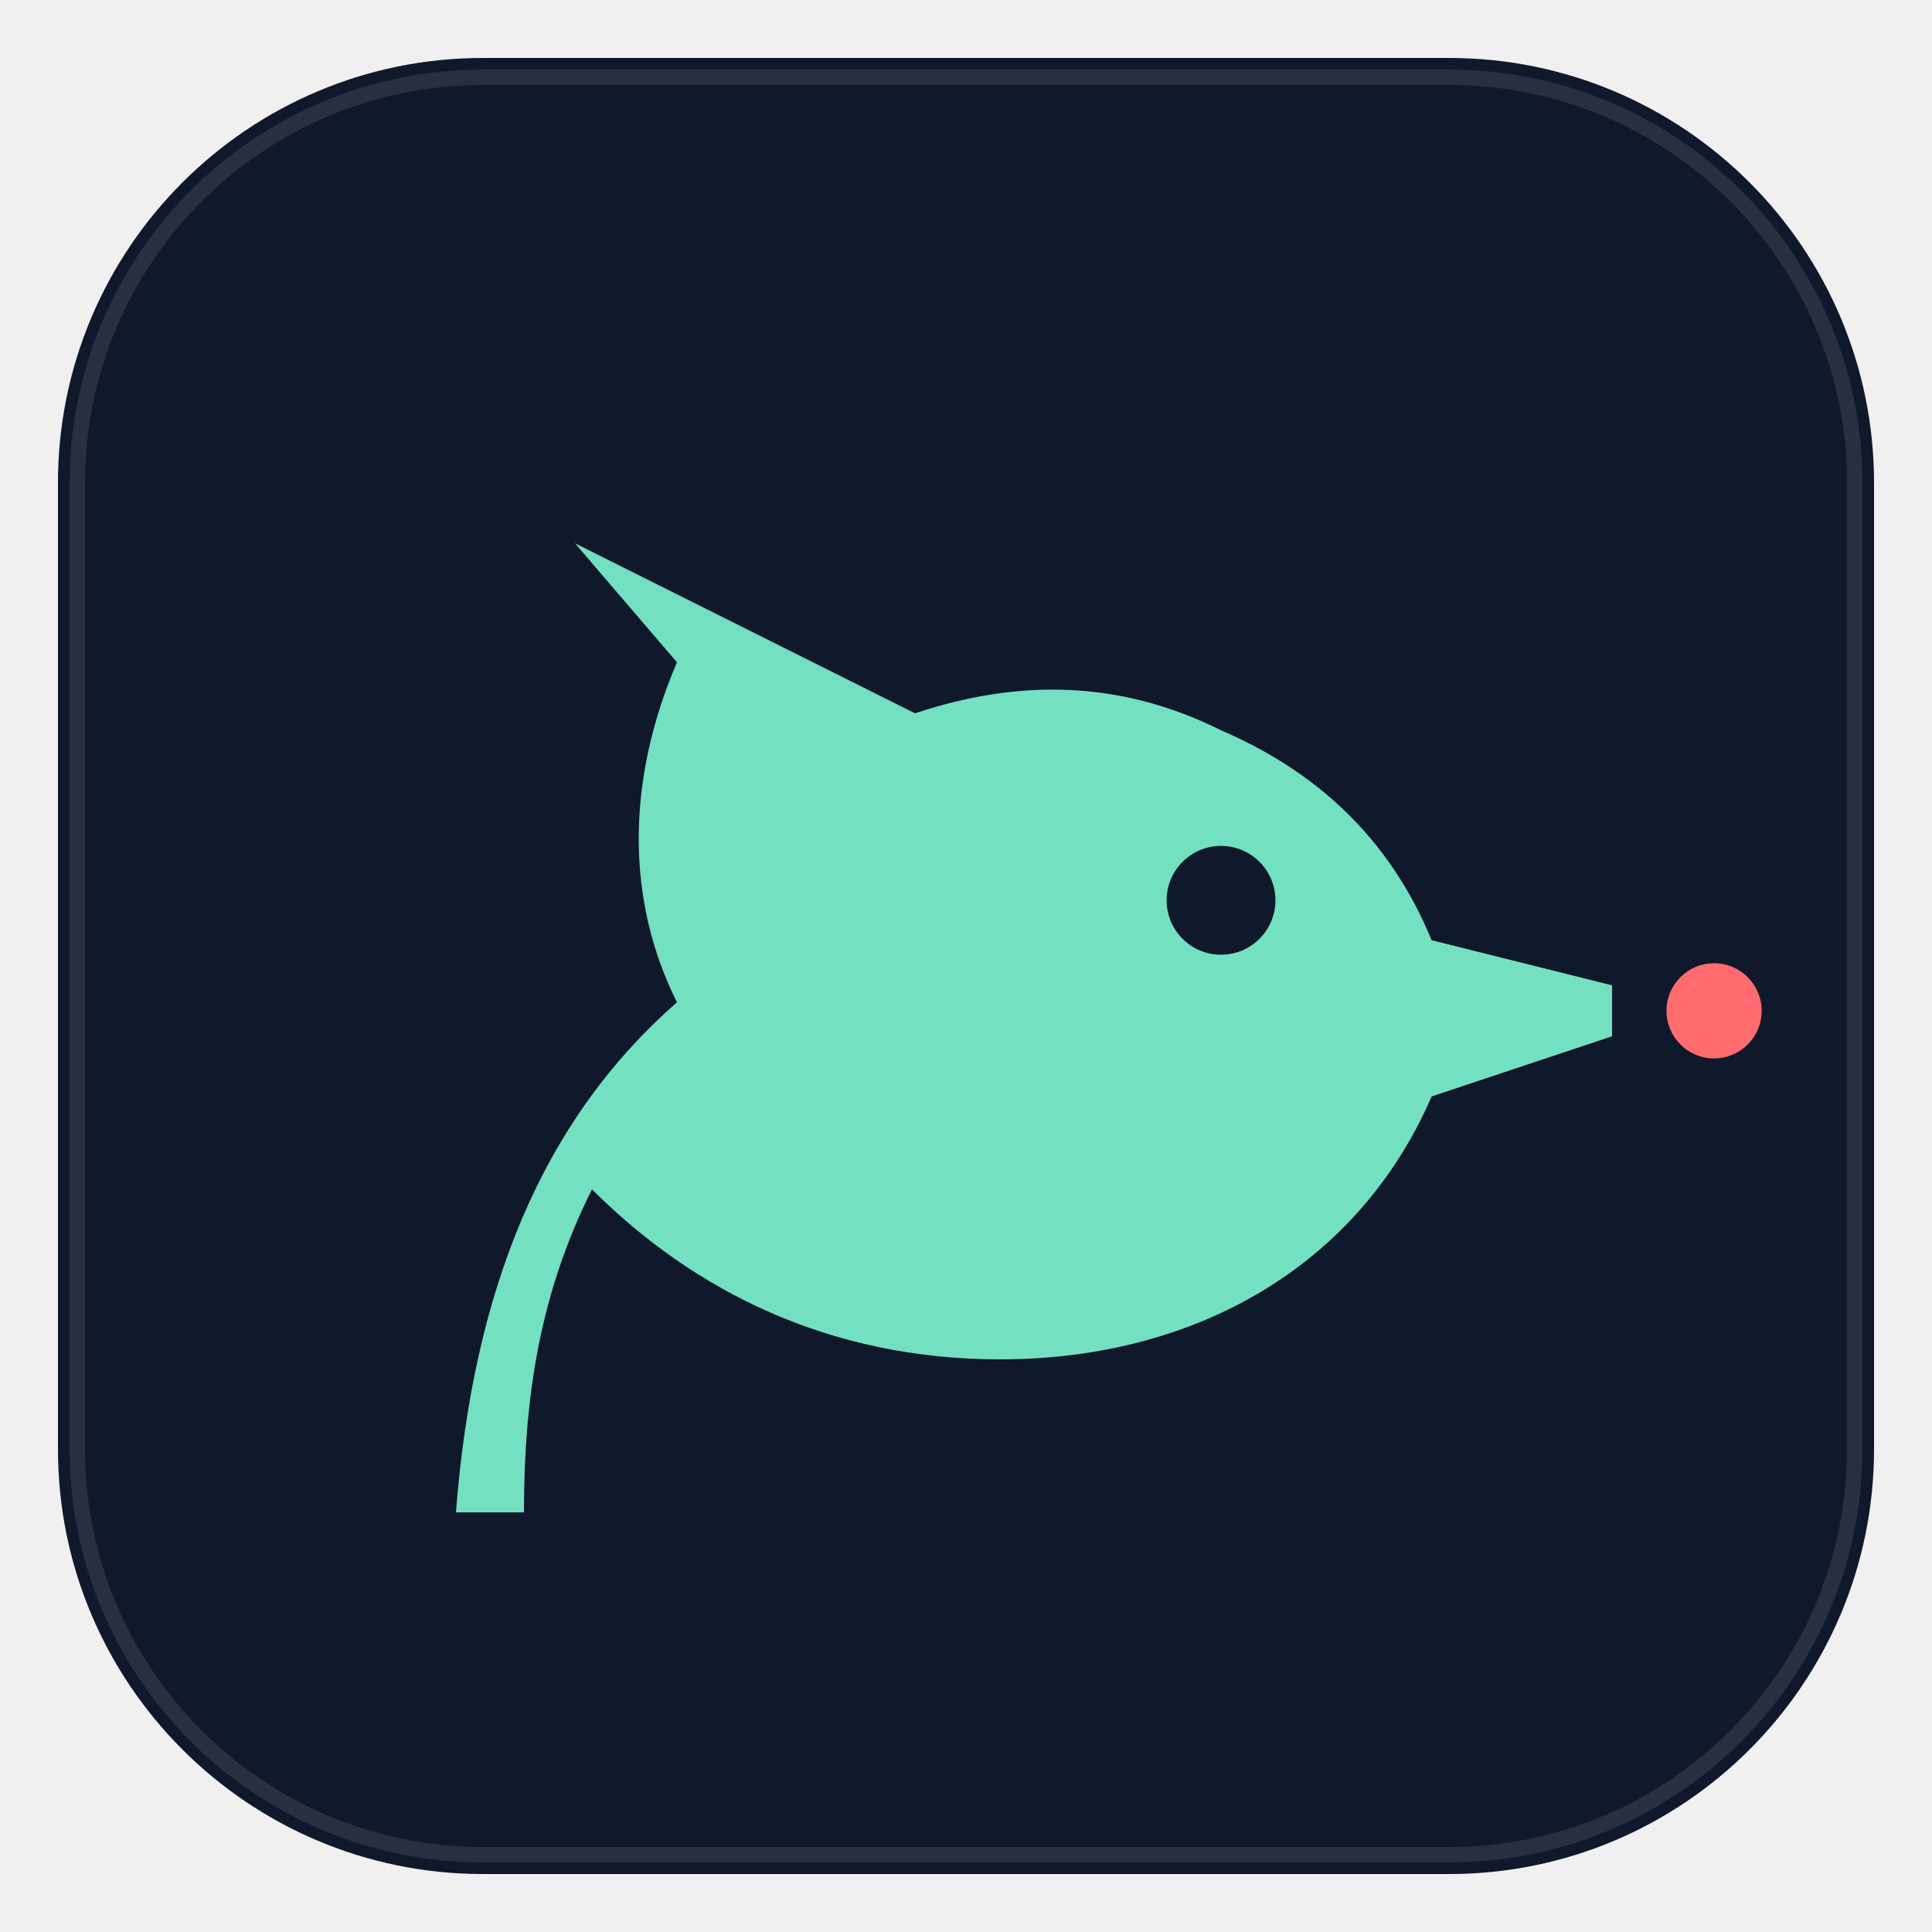
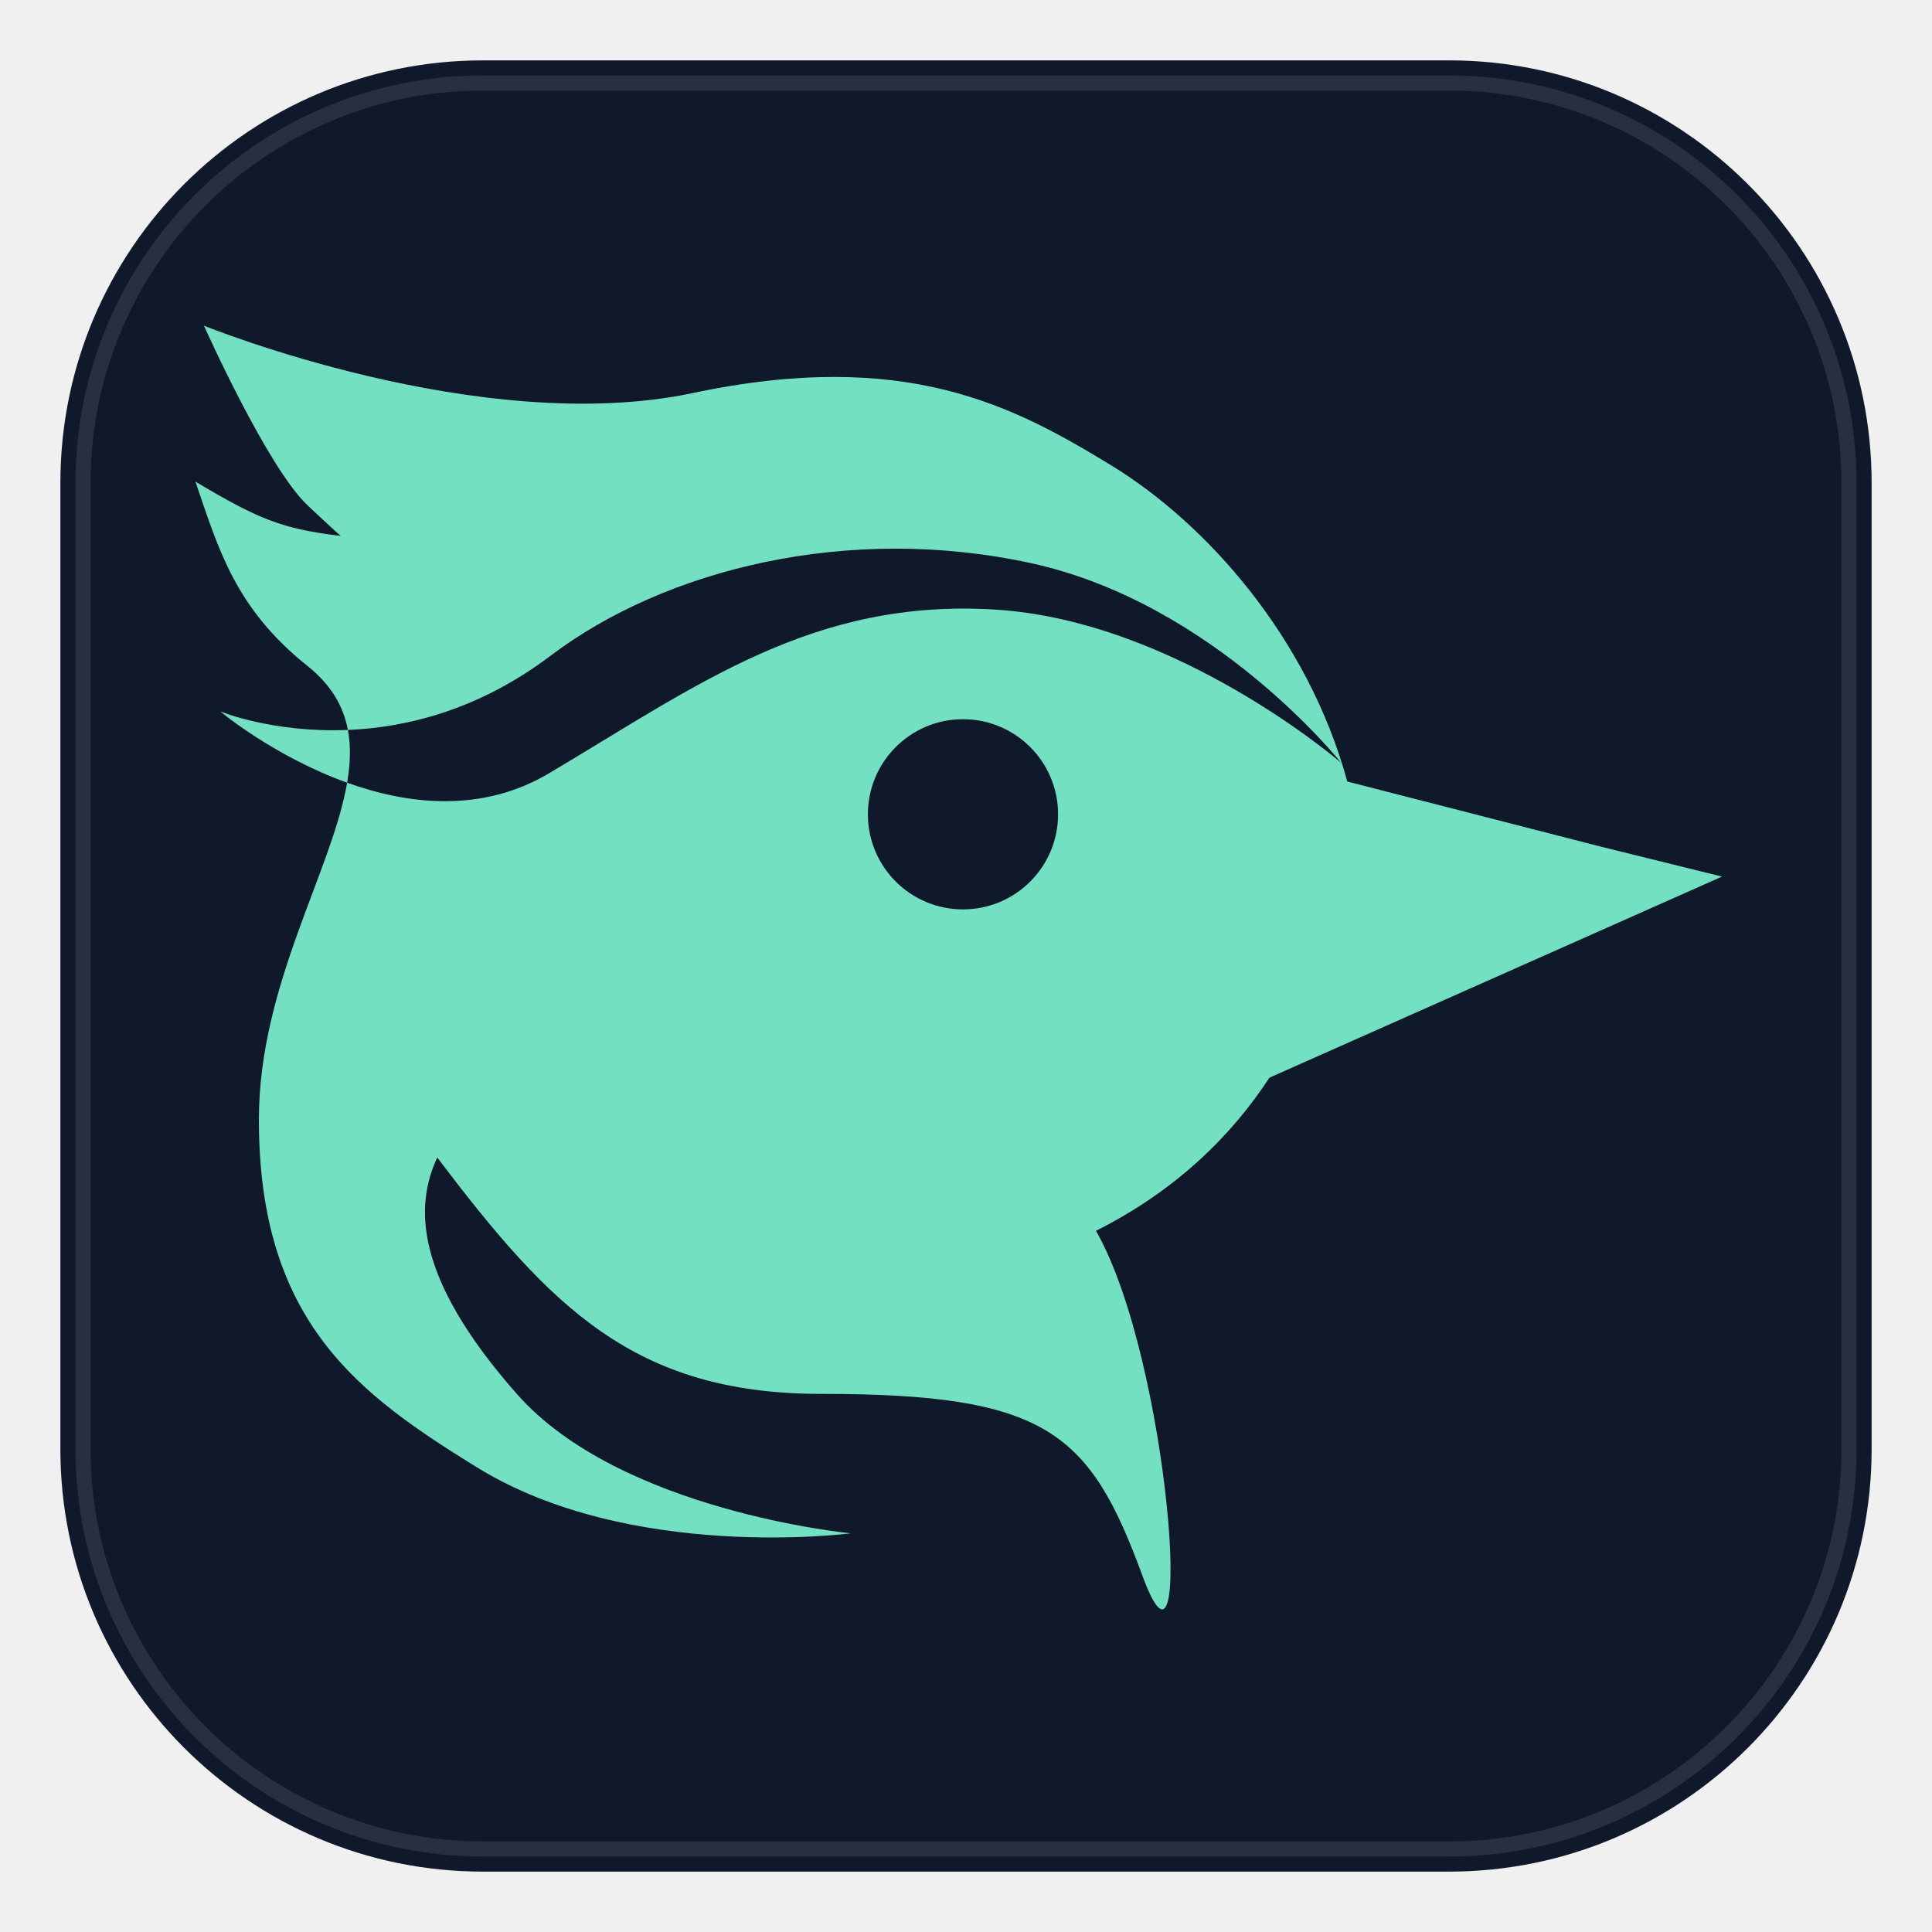
- <svg xmlns="http://www.w3.org/2000/svg" viewBox="0 0 100 100" width="1024" height="1024" role="img" aria-labelledby="title desc">
-   <rect x="3" y="3" width="94" height="94" rx="22" fill="#10182B" />
-   <rect x="4" y="4" width="92" height="92" rx="21" fill="none" stroke="#FFFFFF" stroke-opacity="0.1" stroke-width="0.8" />
-   <g transform="translate(6 7) scale(0.88)" color="#73E0C1">
-     <path fill="currentColor" fill-rule="evenodd" clip-rule="evenodd" d="M20 81C21 68 25 58 33 51C30 45 30 38 33 31L27 24L47 34C53 32 59 32 65 35C72 38 76 43 78 49L84 51L78 55C74 66 64 72 52 72C42 72 34 68 28 62C25 68 24 74 24 81H20ZM68.2 45A3.2 3.2 0 1 1 61.8 45A3.2 3.2 0 1 1 68.2 45Z" />
-     <path fill="currentColor" d="M76 47L88 50V53L76 57Z" />
-     <circle cx="94" cy="51.5" r="2.8" fill="#FF6B6F" />
-   </g>
+ <svg xmlns="http://www.w3.org/2000/svg" viewBox="0 0 512 512" width="1024" height="1024" role="img" aria-labelledby="title desc">
+   <rect x="16" y="16" width="480" height="480" rx="112" fill="#10182B" />
+   <rect x="22" y="22" width="468" height="468" rx="106" fill="none" stroke="#FFFFFF" stroke-opacity="0.1" stroke-width="4" />
+   <path transform="translate(14 26) scale(0.9)" fill="#73E0C1" d="M44.49 67C44.691 67.082 125.87 100.088 188.468 86.841C251.143 73.577 282.888 90.613 311.521 108.059C339.571 125.15 369.56 158.724 381.158 201.232L456.03 220.46L491.51 229.228L358.248 288.432C347.16 305.36 330.923 321.587 307.163 333.53C328.949 371.659 336.419 477.582 320.857 435.132C305.296 392.682 292.55 381.548 226.245 381.548C170.991 381.548 146.337 355.703 113.185 311.938C106.679 326.079 106.112 346.933 136.612 381.548C167.083 416.13 234.83 422.593 234.959 422.605C234.855 422.619 170.06 431.129 124.786 403.12C90.374 381.831 60.674 360.671 60.674 300.823C60.674 261.258 82.162 227.776 86.658 201.583C104.485 207.99 126.22 210.616 146.114 198.81C190.038 172.742 223.816 147.34 277.395 150.602C330.973 153.864 379.367 195.742 379.367 195.742C379.367 195.742 342.111 148.75 288.168 136.965C234.225 125.179 180.255 138.723 146.622 164.155C125.417 180.19 104.124 185.333 86.884 186.05C85.569 179.069 81.962 172.777 74.99 167.21C53.878 150.35 48.847 133.111 42 112.93C60.62 124.032 67.481 126.831 84.8 128.917C84.136 128.385 81.9 126.394 74.99 119.889C63.177 108.767 44.533 67.095 44.49 67ZM268 182.888C252.536 182.888 240 195.424 240 210.888C240 226.352 252.536 238.888 268 238.888C283.464 238.888 296 226.352 296 210.888C296 195.424 283.464 182.888 268 182.888ZM49.295 180.591C49.369 180.622 64.801 186.968 86.884 186.05C87.797 190.899 87.603 196.079 86.658 201.583C65.17 193.86 49.36 180.645 49.295 180.591Z" />
</svg>
